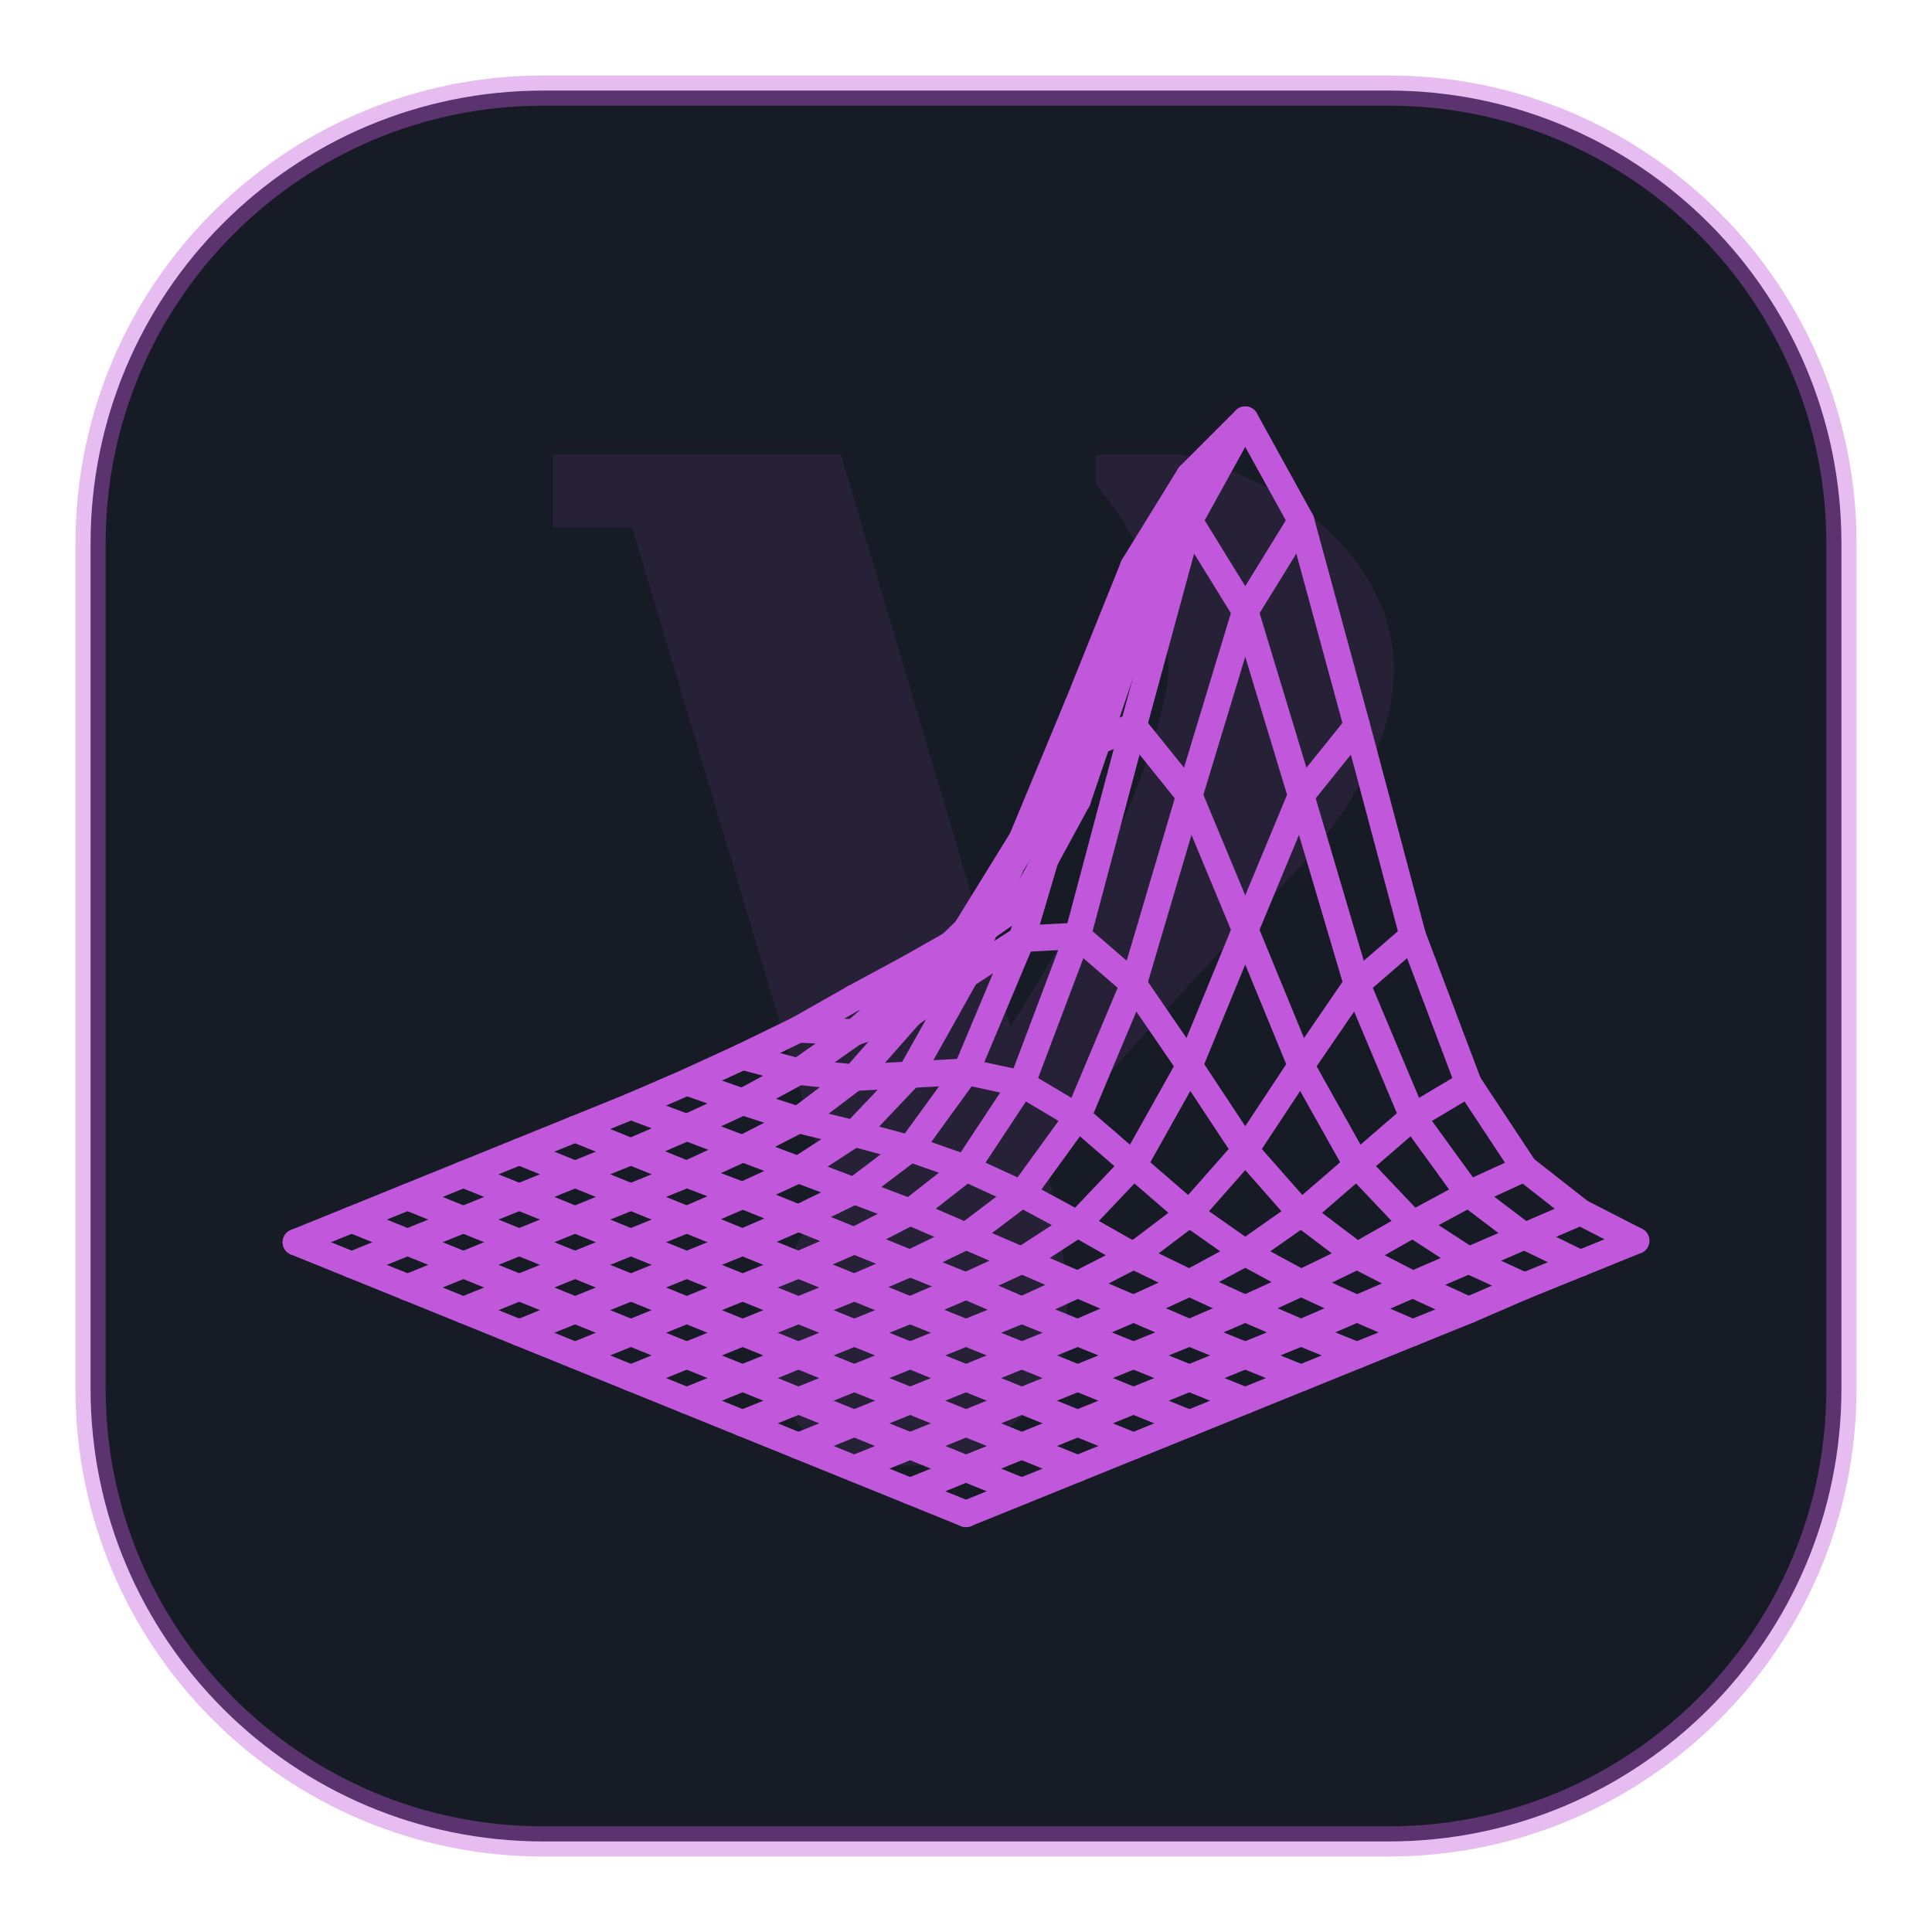
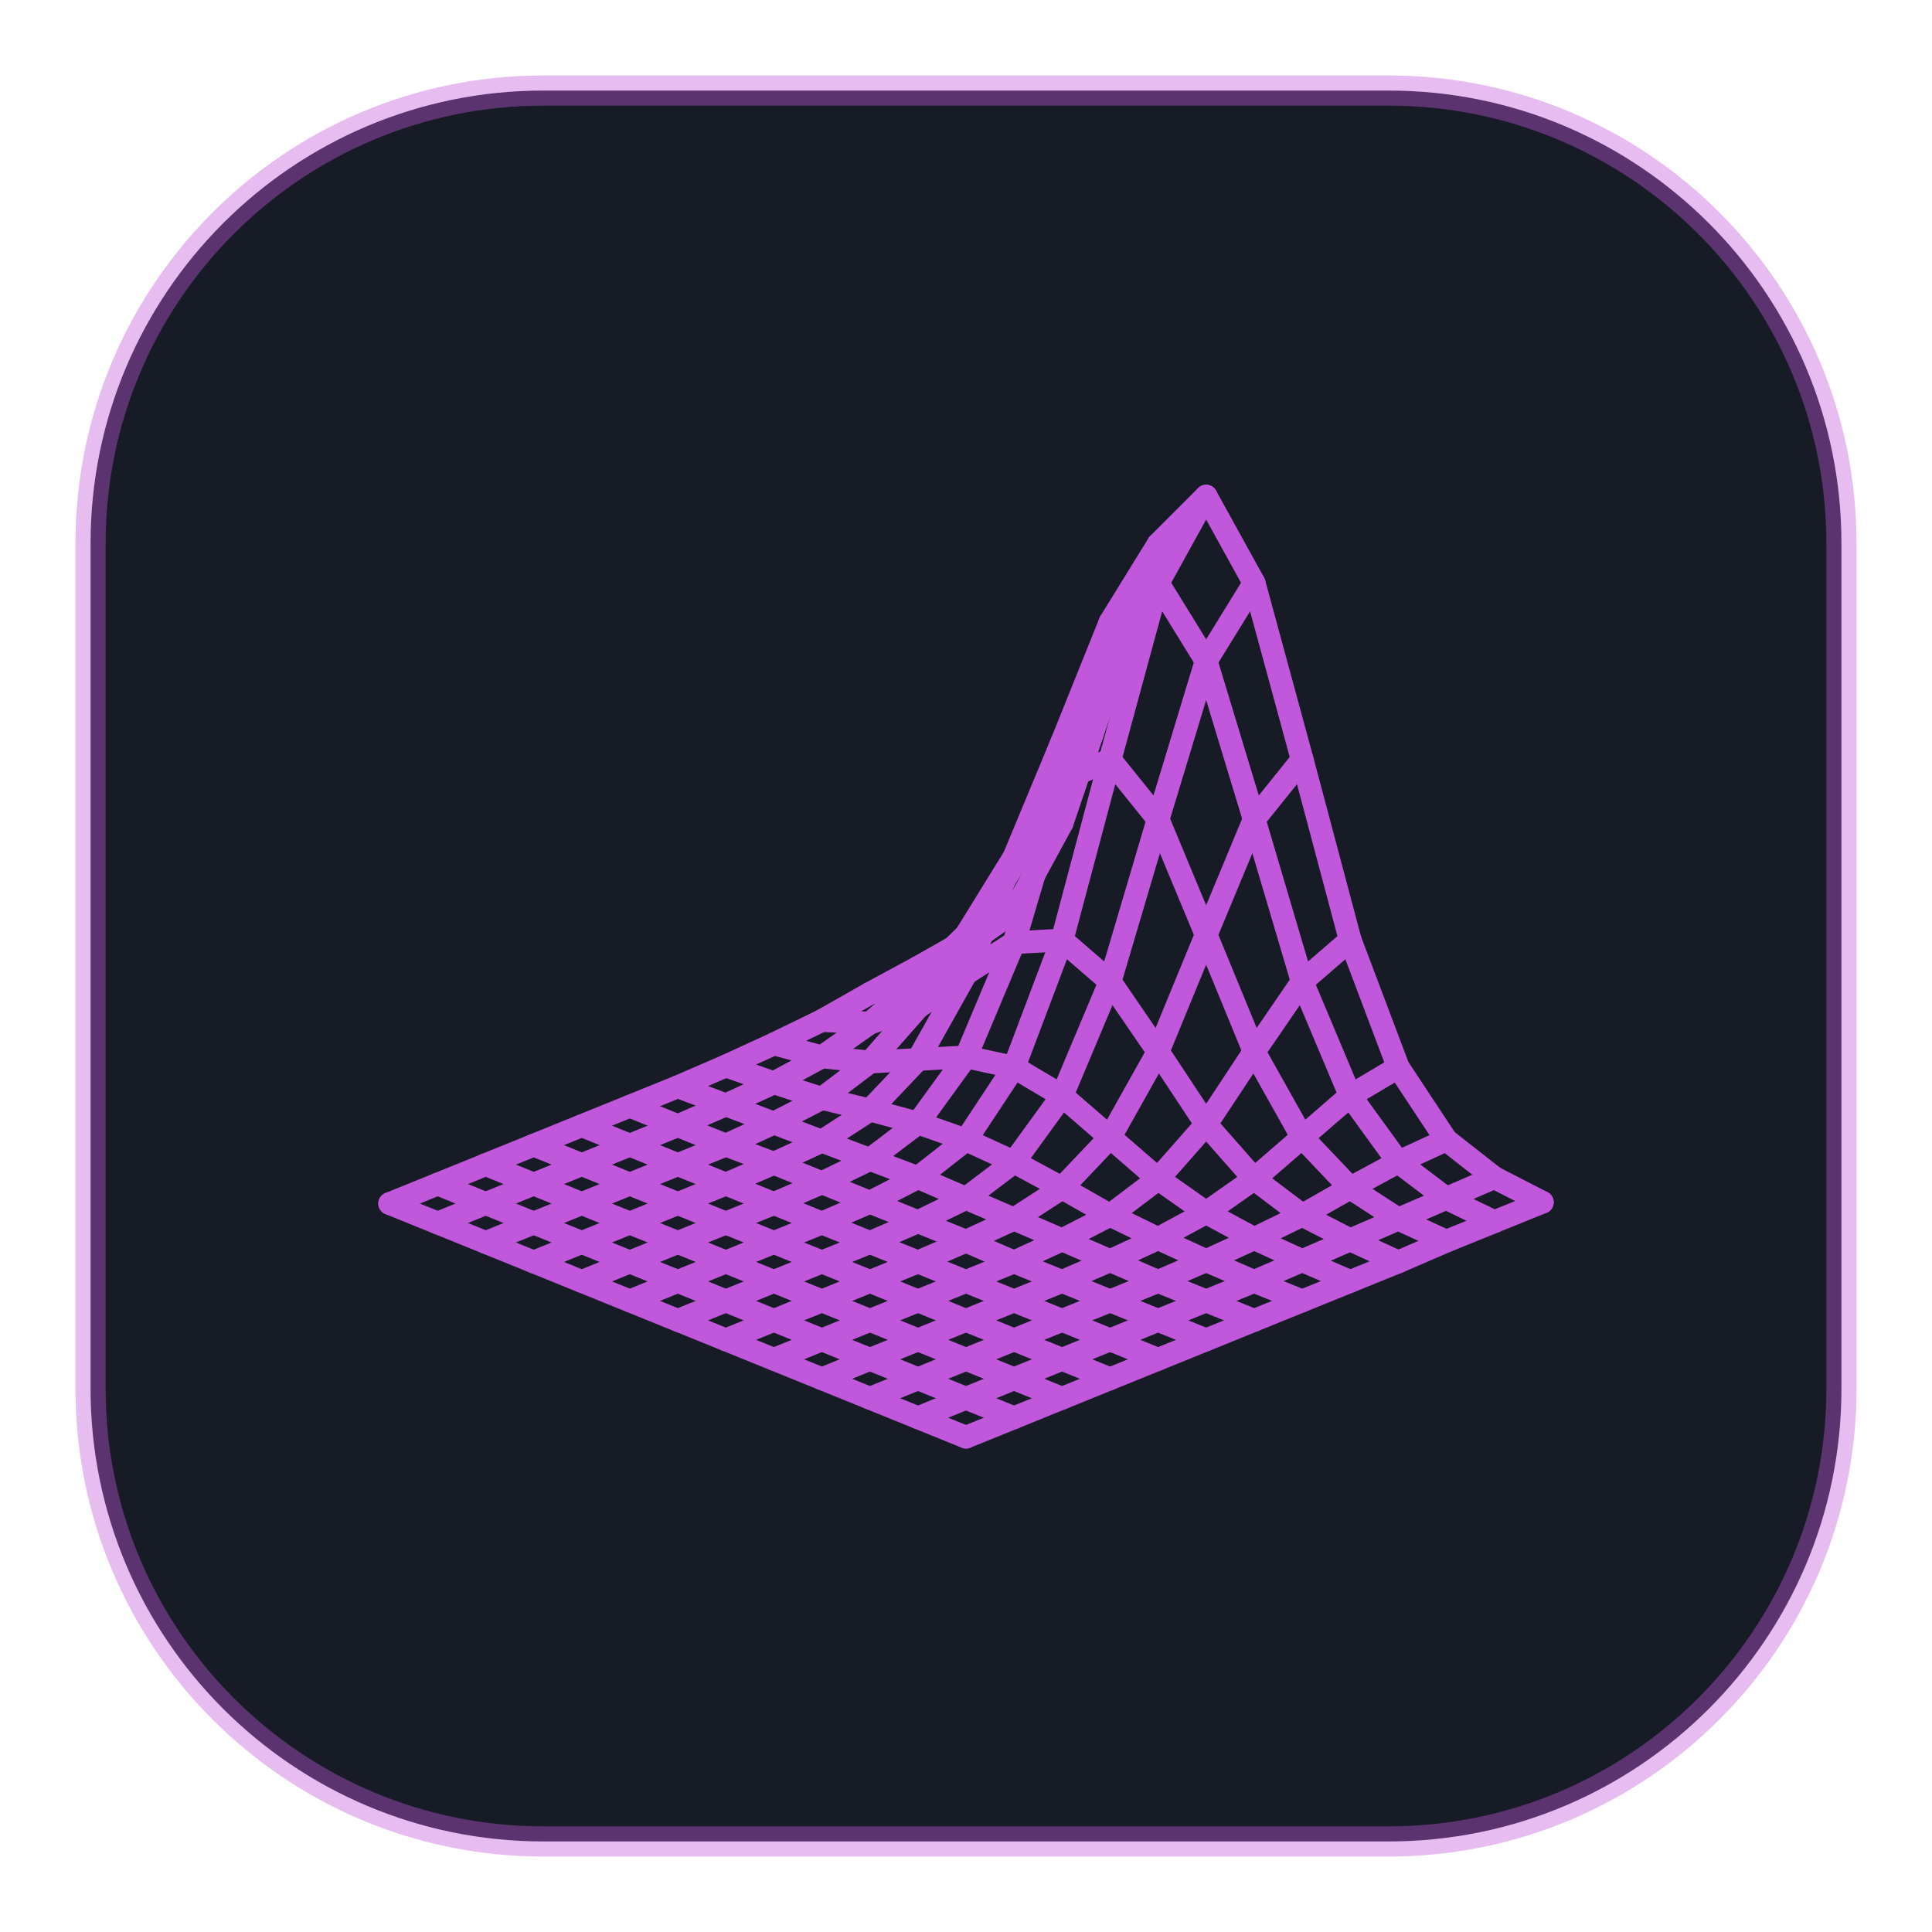
- <svg xmlns="http://www.w3.org/2000/svg" viewBox="0 0 128 128" width="128" height="128" role="img" aria-label="xmViewer — γ — 3D gamma-distribution surface (visualization)">
+ <svg xmlns="http://www.w3.org/2000/svg" viewBox="0 0 128 128" width="128" height="128" role="img" aria-label="xmViewer — 3D gamma-distribution surface (visualization)">
  <rect x="6" y="6" width="116" height="116" rx="30" fill="#161B26" stroke="#C158DC" stroke-opacity="0.4" stroke-width="2" />
-   <path d="M84.822 58.828Q76.018 67.992 69.1 76.258Q72.02 88.477 69.594 91.666Q65.461 97.012 60.654 97.102Q54.051 97.236 51.76 92.609Q49.334 87.668 54.904 78.594L41.877 34.93H36.621V30.123H55.713L66.943 67.992Q75.299 55.01 77.275 45.801Q77.77 43.465 76.422 38.883Q75.389 35.424 72.604 32.1V30.123H78.398Q87.562 32.729 90.932 38.928Q95.604 47.553 84.822 58.828Z" fill="#C158DC" opacity="0.100" />
-   <clipPath id="gclip">
-     <rect x="6" y="6" width="116" height="116" rx="30" />
-   </clipPath>
-   <g clip-path="url(#gclip)">
-     <g transform="translate(0.0 22.3)">
-       <g stroke="#C158DC" stroke-width="1.75" fill="none" stroke-linecap="round" stroke-linejoin="round">
-         <path d="M64.0 78.0 L67.7 76.5 L71.4 75.0 L75.1 73.5 L78.8 72.0 L82.5 70.5 L86.2 69.0 L89.9 67.5 L93.6 66.0 L97.3 64.5 L101.0 62.9 L104.7 61.4 L108.4 59.9 " />
-         <path d="M60.3 76.5 L64.0 75.0 L67.7 73.5 L71.4 72.0 L75.1 70.5 L78.8 69.0 L82.5 67.5 L86.2 66.0 L89.9 64.4 L93.6 62.8 L97.3 61.2 L101.0 59.6 L104.7 58.0 " />
-         <path d="M56.6 75.0 L60.3 73.5 L64.0 72.0 L67.7 70.5 L71.4 69.0 L75.1 67.5 L78.8 66.0 L82.5 64.4 L86.2 62.7 L89.9 60.9 L93.6 58.8 L97.3 56.8 L101.0 55.1 " />
-         <path d="M52.9 73.5 L56.6 72.0 L60.3 70.5 L64.0 69.0 L67.7 67.5 L71.4 66.0 L75.1 64.4 L78.8 62.7 L82.5 60.7 L86.2 58.1 L89.9 54.9 L93.6 51.7 L97.3 49.5 " />
-         <path d="M49.2 72.0 L52.9 70.5 L56.6 69.0 L60.3 67.5 L64.0 66.0 L67.7 64.5 L71.4 62.8 L75.1 60.9 L78.8 58.1 L82.5 53.9 L86.2 48.3 L89.9 42.9 L93.6 39.7 " />
-         <path d="M45.5 70.5 L49.2 69.0 L52.9 67.5 L56.6 66.0 L60.3 64.5 L64.0 62.9 L67.7 61.2 L71.4 58.8 L75.1 54.9 L78.8 48.3 L82.5 39.3 L86.2 30.4 L89.9 25.8 " />
-         <path d="M41.8 69.0 L45.5 67.5 L49.2 66.0 L52.9 64.5 L56.6 63.0 L60.3 61.4 L64.0 59.6 L67.7 56.8 L71.4 51.7 L75.1 42.9 L78.8 30.4 L82.5 18.2 L86.2 12.2 " />
-         <path d="M38.1 67.5 L41.8 66.0 L45.5 64.5 L49.2 63.0 L52.9 61.5 L56.6 59.9 L60.3 58.0 L64.0 55.1 L67.7 49.5 L71.4 39.7 L75.1 25.8 L78.8 12.2 L82.5 5.5 " />
-         <path d="M34.4 66.0 L38.1 64.5 L41.8 63.0 L45.5 61.5 L49.2 60.0 L52.9 58.4 L56.6 56.6 L60.3 53.8 L64.0 48.7 L67.7 39.9 L71.4 27.4 L75.1 15.2 L78.8 9.2 " />
-         <path d="M30.7 64.5 L34.4 63.0 L38.1 61.5 L41.8 60.0 L45.5 58.5 L49.2 56.9 L52.9 55.2 L56.6 52.8 L60.3 48.9 L64.0 42.3 L67.7 33.3 L71.4 24.4 L75.1 19.8 " />
-         <path d="M27.0 63.0 L30.7 61.5 L34.4 60.0 L38.1 58.5 L41.8 57.0 L45.5 55.5 L49.2 53.8 L52.9 51.9 L56.6 49.1 L60.3 44.9 L64.0 39.3 L67.7 33.9 L71.4 30.7 " />
-         <path d="M23.3 61.5 L27.0 60.0 L30.7 58.5 L34.4 57.0 L38.1 55.5 L41.8 54.0 L45.5 52.4 L49.2 50.7 L52.9 48.7 L56.6 46.1 L60.3 42.9 L64.0 39.7 L67.7 37.5 " />
-         <path d="M19.6 60.0 L23.3 58.5 L27.0 57.0 L30.7 55.5 L34.4 54.0 L38.1 52.5 L41.8 51.0 L45.5 49.4 L49.2 47.7 L52.9 45.9 L56.6 43.8 L60.3 41.8 L64.0 40.1 " />
-         <path d="M64.0 78.0 L60.3 76.5 L56.6 75.0 L52.9 73.5 L49.2 72.0 L45.5 70.5 L41.8 69.0 L38.1 67.5 L34.4 66.0 L30.7 64.5 L27.0 63.0 L23.3 61.5 L19.6 60.0 " />
-         <path d="M67.7 76.5 L64.0 75.0 L60.3 73.5 L56.6 72.0 L52.9 70.5 L49.2 69.0 L45.5 67.5 L41.8 66.0 L38.1 64.5 L34.4 63.0 L30.7 61.5 L27.0 60.0 L23.3 58.5 " />
-         <path d="M71.4 75.0 L67.7 73.5 L64.0 72.0 L60.3 70.5 L56.6 69.0 L52.9 67.5 L49.2 66.0 L45.5 64.5 L41.8 63.0 L38.1 61.5 L34.4 60.0 L30.7 58.5 L27.0 57.0 " />
-         <path d="M75.1 73.5 L71.4 72.0 L67.7 70.5 L64.0 69.0 L60.3 67.5 L56.6 66.0 L52.9 64.5 L49.2 63.0 L45.5 61.5 L41.8 60.0 L38.1 58.5 L34.4 57.0 L30.7 55.5 " />
-         <path d="M78.8 72.0 L75.1 70.5 L71.4 69.0 L67.7 67.5 L64.0 66.0 L60.3 64.5 L56.6 63.0 L52.9 61.5 L49.2 60.0 L45.5 58.5 L41.8 57.0 L38.1 55.5 L34.4 54.0 " />
-         <path d="M82.5 70.5 L78.8 69.0 L75.1 67.5 L71.4 66.0 L67.7 64.5 L64.0 62.9 L60.3 61.4 L56.6 59.9 L52.9 58.4 L49.2 56.9 L45.5 55.5 L41.8 54.0 L38.1 52.5 " />
-         <path d="M86.2 69.0 L82.5 67.5 L78.8 66.0 L75.1 64.4 L71.4 62.8 L67.7 61.2 L64.0 59.6 L60.3 58.0 L56.6 56.6 L52.9 55.2 L49.2 53.8 L45.5 52.4 L41.8 51.0 " />
-         <path d="M89.9 67.5 L86.2 66.0 L82.5 64.4 L78.8 62.7 L75.1 60.9 L71.4 58.8 L67.7 56.8 L64.0 55.1 L60.3 53.8 L56.6 52.8 L52.9 51.9 L49.2 50.7 L45.5 49.4 " />
-         <path d="M93.6 66.0 L89.9 64.4 L86.2 62.7 L82.5 60.7 L78.8 58.1 L75.1 54.9 L71.4 51.7 L67.7 49.5 L64.0 48.7 L60.3 48.9 L56.6 49.1 L52.9 48.7 L49.2 47.7 " />
-         <path d="M97.3 64.5 L93.6 62.8 L89.9 60.9 L86.2 58.1 L82.5 53.9 L78.8 48.3 L75.1 42.9 L71.4 39.7 L67.7 39.9 L64.0 42.3 L60.3 44.9 L56.6 46.1 L52.9 45.9 " />
-         <path d="M101.0 62.9 L97.3 61.2 L93.6 58.8 L89.9 54.9 L86.2 48.3 L82.5 39.3 L78.8 30.4 L75.1 25.8 L71.4 27.4 L67.7 33.3 L64.0 39.3 L60.3 42.9 L56.6 43.8 " />
-         <path d="M104.7 61.4 L101.0 59.6 L97.3 56.8 L93.6 51.7 L89.9 42.9 L86.2 30.4 L82.5 18.2 L78.8 12.2 L75.1 15.2 L71.4 24.4 L67.7 33.9 L64.0 39.7 L60.3 41.8 " />
-         <path d="M108.4 59.9 L104.7 58.0 L101.0 55.1 L97.3 49.5 L93.6 39.7 L89.9 25.8 L86.2 12.2 L82.5 5.5 L78.8 9.2 L75.1 19.8 L71.4 30.7 L67.7 37.5 L64.0 40.1 " />
+   <g transform="translate(8.96 8.96) scale(0.86)">
+     <clipPath id="gclip">
+       <rect x="6" y="6" width="116" height="116" rx="30" />
+     </clipPath>
+     <g clip-path="url(#gclip)">
+       <g transform="translate(0.0 22.3)">
+         <g stroke="#C158DC" stroke-width="1.75" fill="none" stroke-linecap="round" stroke-linejoin="round">
+           <path d="M64.0 78.0 L67.7 76.5 L71.4 75.0 L75.1 73.5 L78.8 72.0 L82.5 70.5 L86.2 69.0 L89.9 67.5 L93.6 66.0 L97.3 64.5 L101.0 62.9 L104.7 61.4 L108.4 59.9 " />
+           <path d="M60.3 76.5 L64.0 75.0 L67.7 73.5 L71.4 72.0 L75.1 70.5 L78.8 69.0 L82.5 67.5 L86.2 66.0 L89.9 64.4 L93.6 62.8 L97.3 61.2 L101.0 59.6 L104.7 58.0 " />
+           <path d="M56.6 75.0 L60.3 73.5 L64.0 72.0 L67.7 70.5 L71.4 69.0 L75.1 67.5 L78.8 66.0 L82.5 64.4 L86.2 62.7 L89.9 60.9 L93.6 58.8 L97.3 56.8 L101.0 55.1 " />
+           <path d="M52.9 73.5 L56.6 72.0 L60.3 70.5 L64.0 69.0 L67.7 67.5 L71.4 66.0 L75.1 64.4 L78.8 62.7 L82.5 60.7 L86.2 58.1 L89.9 54.9 L93.6 51.7 L97.3 49.5 " />
+           <path d="M49.2 72.0 L52.9 70.5 L56.6 69.0 L60.3 67.5 L64.0 66.0 L67.7 64.5 L71.4 62.8 L75.1 60.9 L78.8 58.1 L82.5 53.9 L86.2 48.3 L89.9 42.9 L93.6 39.7 " />
+           <path d="M45.5 70.5 L49.2 69.0 L52.9 67.5 L56.6 66.0 L60.3 64.5 L64.0 62.9 L67.7 61.2 L71.4 58.8 L75.1 54.9 L78.8 48.3 L82.5 39.3 L86.2 30.4 L89.9 25.8 " />
+           <path d="M41.8 69.0 L45.5 67.5 L49.2 66.0 L52.9 64.5 L56.6 63.0 L60.3 61.4 L64.0 59.6 L67.7 56.8 L71.4 51.7 L75.1 42.9 L78.8 30.4 L82.5 18.2 L86.2 12.2 " />
+           <path d="M38.1 67.5 L41.8 66.0 L45.5 64.5 L49.2 63.0 L52.9 61.5 L56.6 59.9 L60.3 58.0 L64.0 55.1 L67.7 49.5 L71.4 39.7 L75.1 25.8 L78.8 12.2 L82.5 5.5 " />
+           <path d="M34.4 66.0 L38.1 64.5 L41.8 63.0 L45.5 61.5 L49.2 60.0 L52.9 58.4 L56.6 56.6 L60.3 53.8 L64.0 48.7 L67.7 39.9 L71.4 27.4 L75.1 15.2 L78.8 9.2 " />
+           <path d="M30.7 64.5 L34.4 63.0 L38.1 61.5 L41.8 60.0 L45.5 58.5 L49.2 56.9 L52.9 55.2 L56.6 52.8 L60.3 48.9 L64.0 42.3 L67.7 33.3 L71.4 24.4 L75.1 19.8 " />
+           <path d="M27.0 63.0 L30.7 61.5 L34.4 60.0 L38.1 58.5 L41.8 57.0 L45.5 55.5 L49.2 53.8 L52.9 51.9 L56.6 49.1 L60.3 44.9 L64.0 39.3 L67.7 33.9 L71.4 30.7 " />
+           <path d="M23.3 61.5 L27.0 60.0 L30.7 58.5 L34.4 57.0 L38.1 55.5 L41.8 54.0 L45.5 52.4 L49.2 50.7 L52.9 48.7 L56.6 46.1 L60.3 42.9 L64.0 39.7 L67.7 37.5 " />
+           <path d="M19.6 60.0 L23.3 58.5 L27.0 57.0 L30.7 55.5 L34.4 54.0 L38.1 52.5 L41.8 51.0 L45.5 49.4 L49.2 47.7 L52.9 45.9 L56.6 43.8 L60.3 41.8 L64.0 40.1 " />
+           <path d="M64.0 78.0 L60.3 76.5 L56.6 75.0 L52.9 73.5 L49.2 72.0 L45.5 70.5 L41.8 69.0 L38.1 67.5 L34.4 66.0 L30.7 64.5 L27.0 63.0 L23.3 61.5 L19.6 60.0 " />
+           <path d="M67.7 76.5 L64.0 75.0 L60.3 73.5 L56.6 72.0 L52.9 70.5 L49.2 69.0 L45.5 67.5 L41.8 66.0 L38.1 64.5 L34.4 63.0 L30.7 61.5 L27.0 60.0 L23.3 58.5 " />
+           <path d="M71.4 75.0 L67.7 73.5 L64.0 72.0 L60.3 70.5 L56.6 69.0 L52.9 67.5 L49.2 66.0 L45.5 64.5 L41.8 63.0 L38.1 61.5 L34.4 60.0 L30.7 58.5 L27.0 57.0 " />
+           <path d="M75.1 73.5 L71.4 72.0 L67.7 70.5 L64.0 69.0 L60.3 67.5 L56.6 66.0 L52.9 64.5 L49.2 63.0 L45.5 61.5 L41.8 60.0 L38.1 58.5 L34.4 57.0 L30.7 55.5 " />
+           <path d="M78.8 72.0 L75.1 70.5 L71.4 69.0 L67.7 67.5 L64.0 66.0 L60.3 64.5 L56.6 63.0 L52.9 61.5 L49.2 60.0 L45.5 58.5 L41.8 57.0 L38.1 55.5 L34.4 54.0 " />
+           <path d="M82.5 70.5 L78.8 69.0 L75.1 67.5 L71.4 66.0 L67.7 64.5 L64.0 62.9 L60.3 61.4 L56.6 59.9 L52.9 58.4 L49.2 56.9 L45.5 55.5 L41.8 54.0 L38.1 52.5 " />
+           <path d="M86.2 69.0 L82.5 67.5 L78.8 66.0 L75.1 64.4 L71.4 62.8 L67.7 61.2 L64.0 59.6 L60.3 58.0 L56.6 56.6 L52.9 55.2 L49.2 53.8 L45.5 52.4 L41.8 51.0 " />
+           <path d="M89.9 67.5 L86.2 66.0 L82.5 64.4 L78.8 62.7 L75.1 60.9 L71.4 58.8 L67.7 56.8 L64.0 55.1 L60.3 53.8 L56.6 52.8 L52.9 51.9 L49.2 50.7 L45.5 49.4 " />
+           <path d="M93.6 66.0 L89.9 64.4 L86.2 62.7 L82.5 60.7 L78.8 58.1 L75.1 54.9 L71.4 51.7 L67.7 49.5 L64.0 48.7 L60.3 48.9 L56.6 49.1 L52.9 48.7 L49.2 47.7 " />
+           <path d="M97.3 64.5 L93.6 62.8 L89.9 60.9 L86.2 58.1 L82.5 53.9 L78.8 48.3 L75.1 42.9 L71.4 39.7 L67.7 39.9 L64.0 42.3 L60.3 44.9 L56.6 46.1 L52.9 45.9 " />
+           <path d="M101.0 62.9 L97.3 61.2 L93.6 58.8 L89.9 54.9 L86.2 48.3 L82.5 39.3 L78.8 30.4 L75.1 25.8 L71.4 27.4 L67.7 33.3 L64.0 39.3 L60.3 42.9 L56.6 43.8 " />
+           <path d="M104.7 61.4 L101.0 59.6 L97.3 56.8 L93.6 51.7 L89.9 42.9 L86.2 30.4 L82.5 18.2 L78.8 12.2 L75.1 15.2 L71.4 24.4 L67.7 33.9 L64.0 39.7 L60.3 41.8 " />
+           <path d="M108.4 59.9 L104.7 58.0 L101.0 55.1 L97.3 49.5 L93.6 39.7 L89.9 25.8 L86.2 12.2 L82.5 5.5 L78.8 9.2 L75.1 19.8 L71.4 30.7 L67.7 37.5 L64.0 40.1 " />
+         </g>
      </g>
    </g>
  </g>
</svg>
